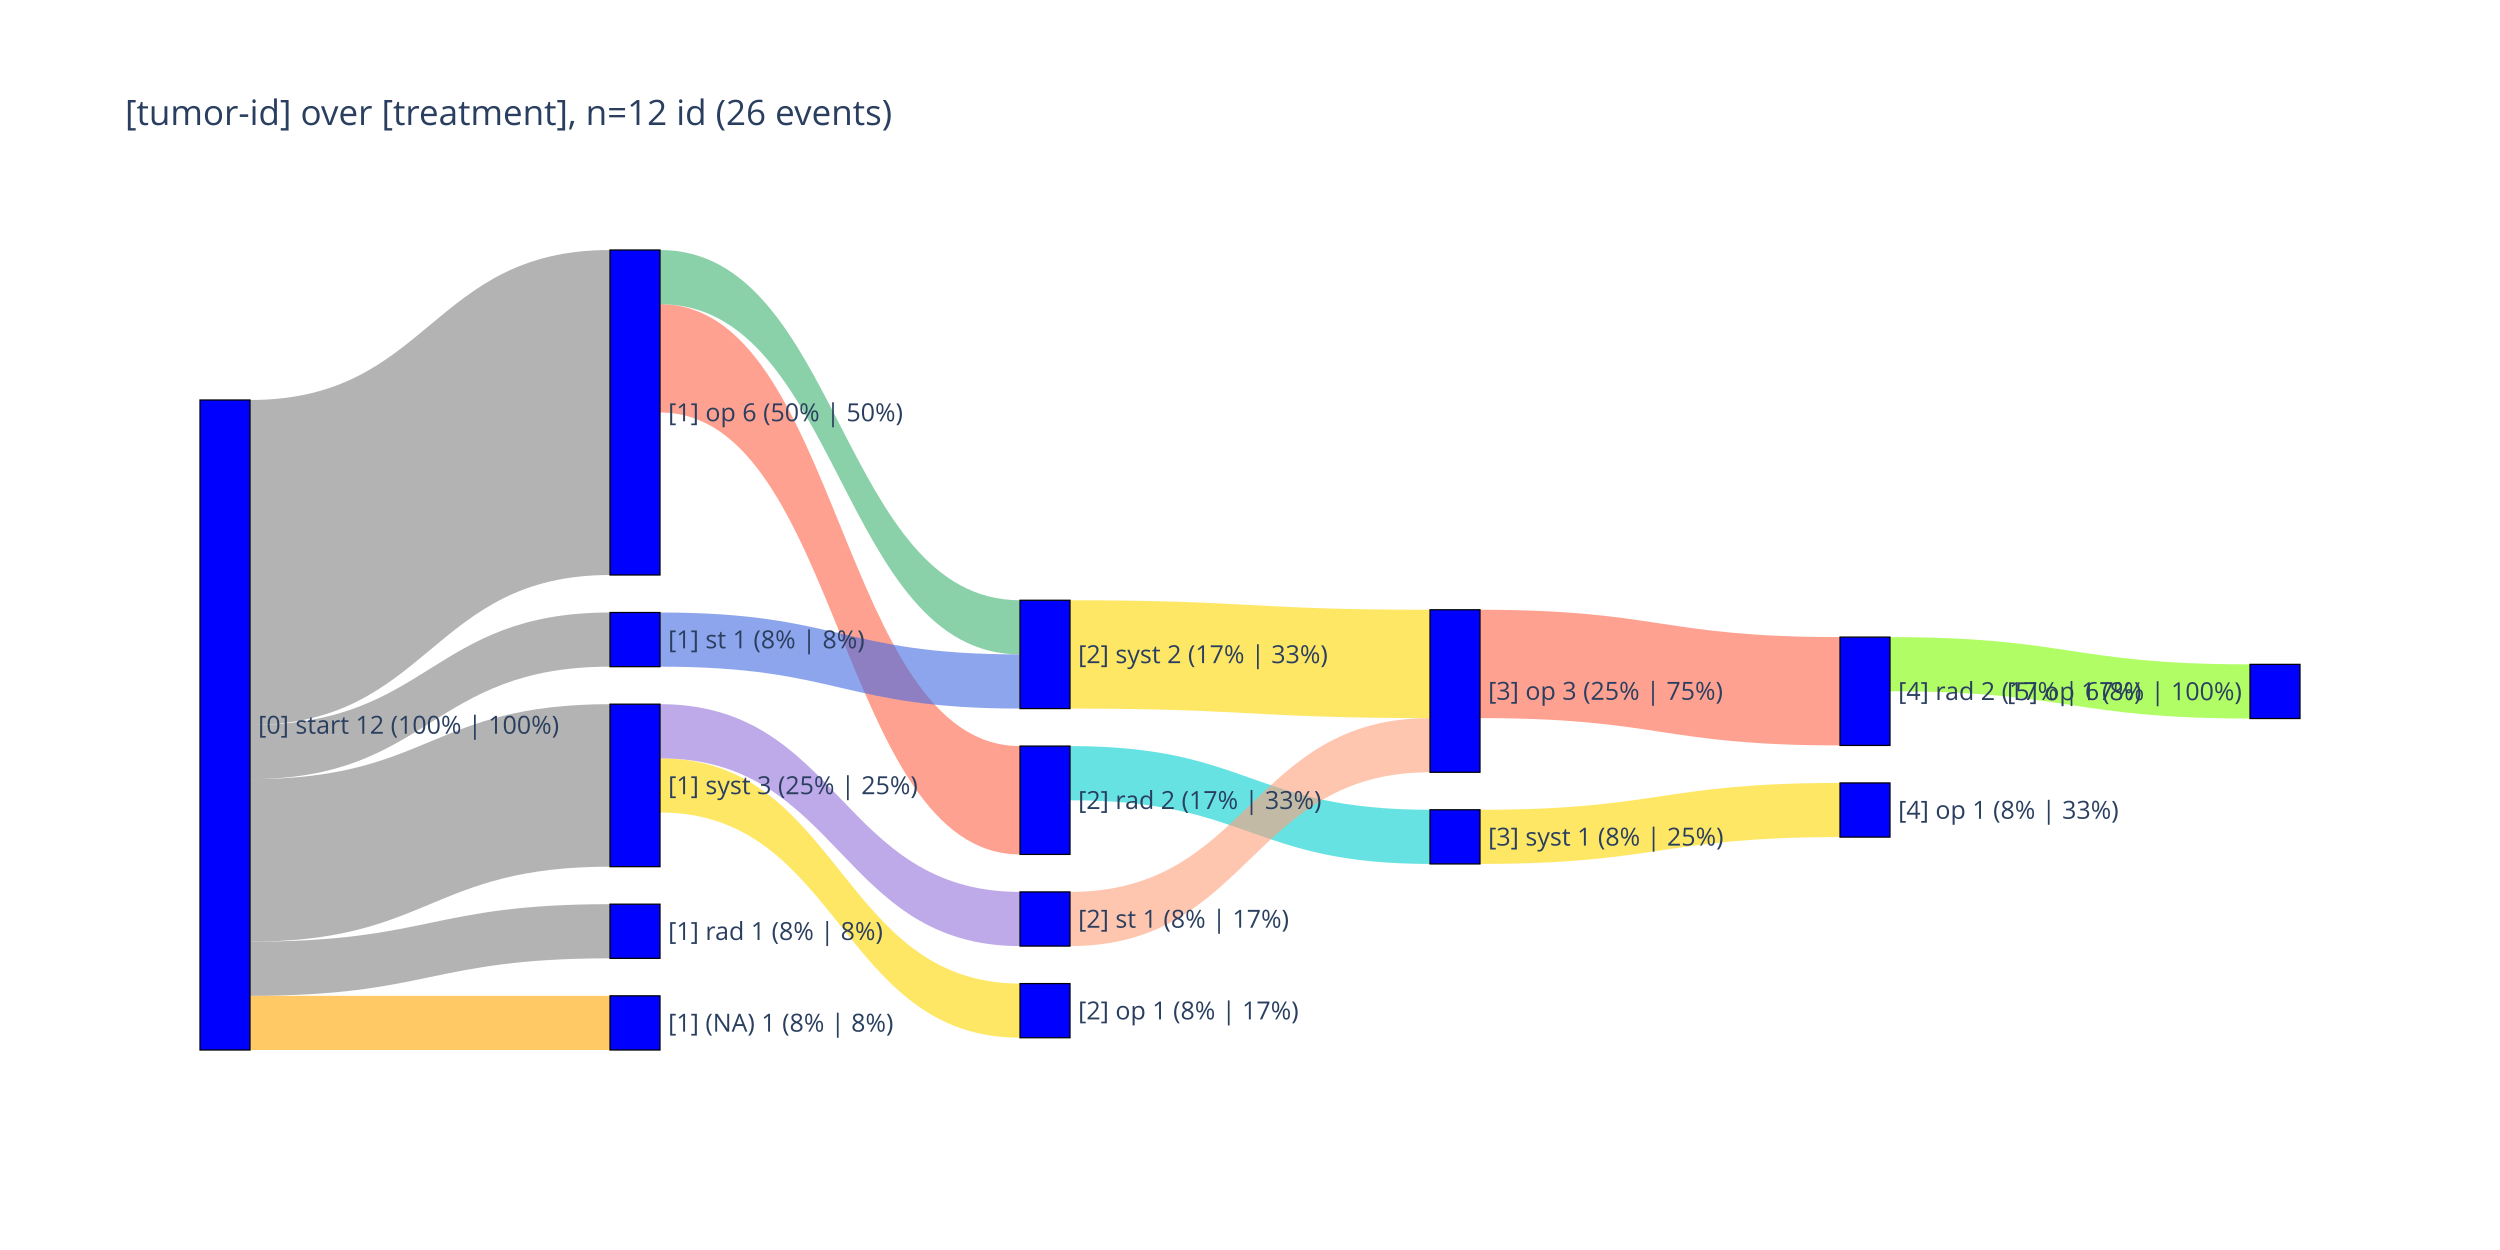
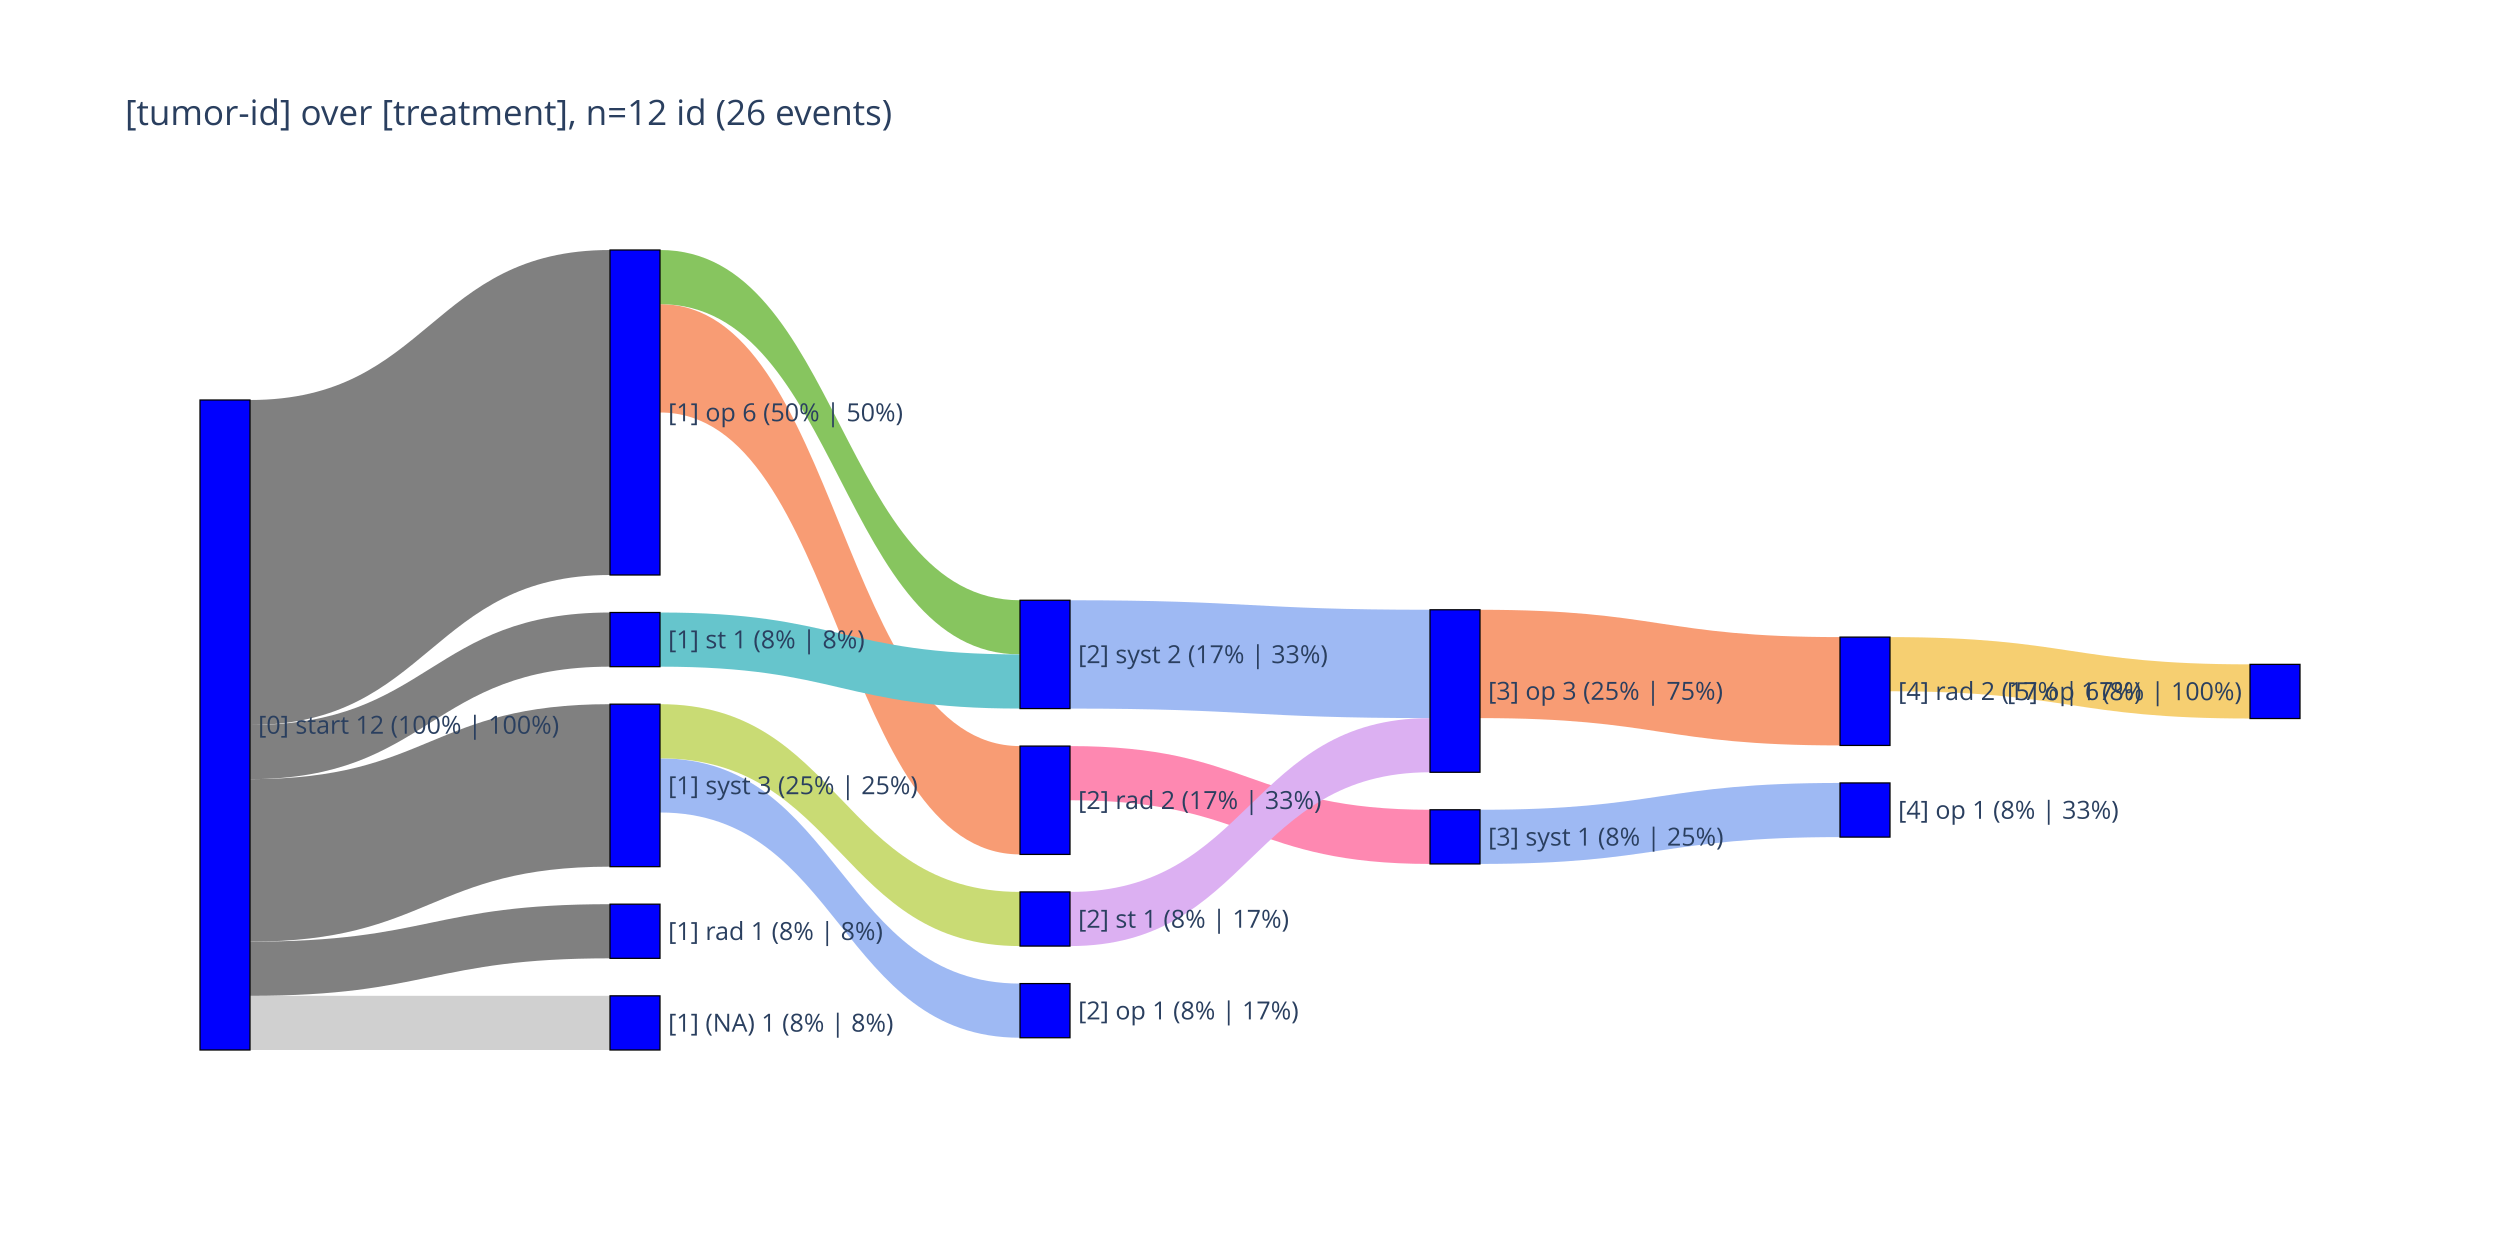
<svg xmlns="http://www.w3.org/2000/svg" class="main-svg" width="1000" height="500" style="" viewBox="0 0 1000 500">
  <rect x="0" y="0" width="1000" height="500" style="fill: rgb(255, 255, 255); fill-opacity: 1;" />
-   <defs id="defs-e4c47d">
+   <defs id="defs-02cbfe">
    <g class="clips" />
    <g class="gradients" />
    <g class="patterns" />
  </defs>
  <g class="bglayer" />
  <g class="layer-below">
    <g class="imagelayer" />
    <g class="shapelayer" />
  </g>
  <g class="cartesianlayer" />
  <g class="polarlayer" />
  <g class="smithlayer" />
  <g class="ternarylayer" />
  <g class="geolayer" />
  <g class="funnelarealayer" />
  <g class="pielayer" />
  <g class="iciclelayer" />
  <g class="treemaplayer" />
  <g class="sunburstlayer" />
  <g class="glimages" />
  <g class="sankey" transform="translate(80,100)matrix(1 0 0 1 0 0)" style="box-sizing: content-box; position: absolute; left: 0px; shape-rendering: geometricprecision; pointer-events: none;">
    <g class="sankey-links" style="fill: none;">
-       <path class="sankey-link" d="M20,298.333C92,298.333 92,298.333 164,298.333L164,320C92,320 92,320 20,320Z" style="stroke: rgb(68, 68, 68); stroke-opacity: 1; fill: rgb(255, 165, 0); fill-opacity: 0.6; stroke-width: 0; opacity: 1;" />
-       <path class="sankey-link" d="M20,60C92,60 92,2.5579538487363607e-13 164,2.5579538487363607e-13L164,130C92,130 92,190 20,190Z" style="stroke: rgb(68, 68, 68); stroke-opacity: 1; fill: rgb(128, 128, 128); fill-opacity: 0.6; stroke-width: 0; opacity: 1;" />
-       <path class="sankey-link" d="M20,276.667C92,276.667 92,261.667 164,261.667L164,283.333C92,283.333 92,298.333 20,298.333Z" style="stroke: rgb(68, 68, 68); stroke-opacity: 1; fill: rgb(128, 128, 128); fill-opacity: 0.6; stroke-width: 0; opacity: 1;" />
-       <path class="sankey-link" d="M20,190C92,190 92,145 164,145L164,166.667C92,166.667 92,211.667 20,211.667Z" style="stroke: rgb(68, 68, 68); stroke-opacity: 1; fill: rgb(128, 128, 128); fill-opacity: 0.6; stroke-width: 0; opacity: 1;" />
-       <path class="sankey-link" d="M20,211.667C92,211.667 92,181.667 164,181.667L164,246.667C92,246.667 92,276.667 20,276.667Z" style="stroke: rgb(68, 68, 68); stroke-opacity: 1; fill: rgb(128, 128, 128); fill-opacity: 0.6; stroke-width: 0; opacity: 1;" />
-       <path class="sankey-link" d="M184,21.667C256,21.667 256,198.432 328,198.432L328,241.765C256,241.765 256,65 184,65Z" style="stroke: rgb(68, 68, 68); stroke-opacity: 1; fill: rgb(255, 99, 71); fill-opacity: 0.6; stroke-width: 0; opacity: 1;" />
-       <path class="sankey-link" d="M184,2.5579538487363607e-13C256,2.5579538487363607e-13 256,140.098 328,140.098L328,161.765C256,161.765 256,21.667 184,21.667Z" style="stroke: rgb(68, 68, 68); stroke-opacity: 1; fill: rgb(60, 179, 113); fill-opacity: 0.6; stroke-width: 0; opacity: 1;" />
-       <path class="sankey-link" d="M184,145C256,145 256,161.765 328,161.765L328,183.432C256,183.432 256,166.667 184,166.667Z" style="stroke: rgb(68, 68, 68); stroke-opacity: 1; fill: rgb(65, 105, 225); fill-opacity: 0.6; stroke-width: 0; opacity: 1;" />
-       <path class="sankey-link" d="M184,203.333C256,203.333 256,293.432 328,293.432L328,315.098C256,315.098 256,225 184,225Z" style="stroke: rgb(68, 68, 68); stroke-opacity: 1; fill: rgb(255, 215, 0); fill-opacity: 0.6; stroke-width: 0; opacity: 1;" />
-       <path class="sankey-link" d="M184,181.667C256,181.667 256,256.765 328,256.765L328,278.432C256,278.432 256,203.333 184,203.333Z" style="stroke: rgb(68, 68, 68); stroke-opacity: 1; fill: rgb(147, 112, 219); fill-opacity: 0.6; stroke-width: 0; opacity: 1;" />
-       <path class="sankey-link" d="M348,198.432C420,198.432 420,223.909 492,223.909L492,245.576C420,245.576 420,220.098 348,220.098Z" style="stroke: rgb(68, 68, 68); stroke-opacity: 1; fill: rgb(0, 206, 209); fill-opacity: 0.6; stroke-width: 0; opacity: 1;" />
-       <path class="sankey-link" d="M348,256.765C420,256.765 420,187.242 492,187.242L492,208.909C420,208.909 420,278.432 348,278.432Z" style="stroke: rgb(68, 68, 68); stroke-opacity: 1; fill: rgb(255, 160, 122); fill-opacity: 0.6; stroke-width: 0; opacity: 1;" />
-       <path class="sankey-link" d="M348,140.098C420,140.098 420,143.909 492,143.909L492,187.242C420,187.242 420,183.432 348,183.432Z" style="stroke: rgb(68, 68, 68); stroke-opacity: 1; fill: rgb(255, 215, 0); fill-opacity: 0.6; stroke-width: 0; opacity: 1;" />
-       <path class="sankey-link" d="M512,143.909C584,143.909 584,154.84 656,154.84L656,198.174C584,198.174 584,187.242 512,187.242Z" style="stroke: rgb(68, 68, 68); stroke-opacity: 1; fill: rgb(255, 99, 71); fill-opacity: 0.6; stroke-width: 0; opacity: 1;" />
-       <path class="sankey-link" d="M512,223.909C584,223.909 584,213.174 656,213.174L656,234.84C584,234.84 584,245.576 512,245.576Z" style="stroke: rgb(68, 68, 68); stroke-opacity: 1; fill: rgb(255, 215, 0); fill-opacity: 0.6; stroke-width: 0; opacity: 1;" />
-       <path class="sankey-link" d="M676,154.84C748,154.84 748,165.744 820,165.744L820,187.411C748,187.411 748,176.507 676,176.507Z" style="stroke: rgb(68, 68, 68); stroke-opacity: 1; fill: rgb(124, 252, 0); fill-opacity: 0.6; stroke-width: 0; opacity: 1;" />
+       <path class="sankey-link" d="M20,298.333C92,298.333 92,298.333 164,298.333L164,320C92,320 92,320 20,320Z" style="stroke: rgb(68, 68, 68); stroke-opacity: 1; fill: rgb(208, 208, 208); fill-opacity: 1; stroke-width: 0; opacity: 1;" />
+       <path class="sankey-link" d="M20,60C92,60 92,2.5579538487363607e-13 164,2.5579538487363607e-13L164,130C92,130 92,190 20,190Z" style="stroke: rgb(68, 68, 68); stroke-opacity: 1; fill: rgb(128, 128, 128); fill-opacity: 1; stroke-width: 0; opacity: 1;" />
+       <path class="sankey-link" d="M20,276.667C92,276.667 92,261.667 164,261.667L164,283.333C92,283.333 92,298.333 20,298.333Z" style="stroke: rgb(68, 68, 68); stroke-opacity: 1; fill: rgb(128, 128, 128); fill-opacity: 1; stroke-width: 0; opacity: 1;" />
+       <path class="sankey-link" d="M20,190C92,190 92,145 164,145L164,166.667C92,166.667 92,211.667 20,211.667Z" style="stroke: rgb(68, 68, 68); stroke-opacity: 1; fill: rgb(128, 128, 128); fill-opacity: 1; stroke-width: 0; opacity: 1;" />
+       <path class="sankey-link" d="M20,211.667C92,211.667 92,181.667 164,181.667L164,246.667C92,246.667 92,276.667 20,276.667Z" style="stroke: rgb(68, 68, 68); stroke-opacity: 1; fill: rgb(128, 128, 128); fill-opacity: 1; stroke-width: 0; opacity: 1;" />
+       <path class="sankey-link" d="M184,21.667C256,21.667 256,198.432 328,198.432L328,241.765C256,241.765 256,65 184,65Z" style="stroke: rgb(68, 68, 68); stroke-opacity: 1; fill: rgb(248, 156, 116); fill-opacity: 1; stroke-width: 0; opacity: 1;" />
+       <path class="sankey-link" d="M184,2.5579538487363607e-13C256,2.5579538487363607e-13 256,140.098 328,140.098L328,161.765C256,161.765 256,21.667 184,21.667Z" style="stroke: rgb(68, 68, 68); stroke-opacity: 1; fill: rgb(135, 197, 95); fill-opacity: 1; stroke-width: 0; opacity: 1;" />
+       <path class="sankey-link" d="M184,145C256,145 256,161.765 328,161.765L328,183.432C256,183.432 256,166.667 184,166.667Z" style="stroke: rgb(68, 68, 68); stroke-opacity: 1; fill: rgb(102, 197, 204); fill-opacity: 1; stroke-width: 0; opacity: 1;" />
+       <path class="sankey-link" d="M184,203.333C256,203.333 256,293.432 328,293.432L328,315.098C256,315.098 256,225 184,225Z" style="stroke: rgb(68, 68, 68); stroke-opacity: 1; fill: rgb(158, 185, 243); fill-opacity: 1; stroke-width: 0; opacity: 1;" />
+       <path class="sankey-link" d="M184,181.667C256,181.667 256,256.765 328,256.765L328,278.432C256,278.432 256,203.333 184,203.333Z" style="stroke: rgb(68, 68, 68); stroke-opacity: 1; fill: rgb(201, 219, 116); fill-opacity: 1; stroke-width: 0; opacity: 1;" />
+       <path class="sankey-link" d="M348,198.432C420,198.432 420,223.909 492,223.909L492,245.576C420,245.576 420,220.098 348,220.098Z" style="stroke: rgb(68, 68, 68); stroke-opacity: 1; fill: rgb(254, 136, 177); fill-opacity: 1; stroke-width: 0; opacity: 1;" />
+       <path class="sankey-link" d="M348,256.765C420,256.765 420,187.242 492,187.242L492,208.909C420,208.909 420,278.432 348,278.432Z" style="stroke: rgb(68, 68, 68); stroke-opacity: 1; fill: rgb(220, 176, 242); fill-opacity: 1; stroke-width: 0; opacity: 1;" />
+       <path class="sankey-link" d="M348,140.098C420,140.098 420,143.909 492,143.909L492,187.242C420,187.242 420,183.432 348,183.432Z" style="stroke: rgb(68, 68, 68); stroke-opacity: 1; fill: rgb(158, 185, 243); fill-opacity: 1; stroke-width: 0; opacity: 1;" />
+       <path class="sankey-link" d="M512,143.909C584,143.909 584,154.84 656,154.84L656,198.174C584,198.174 584,187.242 512,187.242Z" style="stroke: rgb(68, 68, 68); stroke-opacity: 1; fill: rgb(248, 156, 116); fill-opacity: 1; stroke-width: 0; opacity: 1;" />
+       <path class="sankey-link" d="M512,223.909C584,223.909 584,213.174 656,213.174L656,234.84C584,234.84 584,245.576 512,245.576Z" style="stroke: rgb(68, 68, 68); stroke-opacity: 1; fill: rgb(158, 185, 243); fill-opacity: 1; stroke-width: 0; opacity: 1;" />
+       <path class="sankey-link" d="M676,154.84C748,154.84 748,165.744 820,165.744L820,187.411C748,187.411 748,176.507 676,176.507Z" style="stroke: rgb(68, 68, 68); stroke-opacity: 1; fill: rgb(246, 207, 113); fill-opacity: 1; stroke-width: 0; opacity: 1;" />
    </g>
    <g class="sankey-node-set" style="cursor: move;">
      <g class="sankey-node" transform="translate(0.000,60.000)" style="opacity: 1;">
        <rect class="node-rect" width="20" height="260" style="stroke-width: 0.5; stroke: rgb(0, 0, 0); stroke-opacity: 1; fill: rgb(0, 0, 255); fill-opacity: 1;" />
        <text class="node-label" data-notex="1" x="0" y="0" text-anchor="start" transform="translate(23.25,133.5)" style="cursor: default; font-family: 'Open Sans', verdana, arial, sans-serif; font-size: 10px; fill: rgb(42, 63, 95); fill-opacity: 1; text-shadow: rgb(255, 255, 255) 1px 1px 1px, rgb(255, 255, 255) -1px -1px 1px, rgb(255, 255, 255) 1px -1px 1px, rgb(255, 255, 255) -1px 1px 1px; white-space: pre;">[0] start 12 (100% | 100%)</text>
      </g>
      <g class="sankey-node" transform="translate(164.000,0.000)" style="opacity: 1;">
        <rect class="node-rect" width="20" height="130" style="stroke-width: 0.5; stroke: rgb(0, 0, 0); stroke-opacity: 1; fill: rgb(0, 0, 255); fill-opacity: 1;" />
        <text class="node-label" data-notex="1" x="0" y="0" text-anchor="start" transform="translate(23.25,68.5)" style="cursor: default; font-family: 'Open Sans', verdana, arial, sans-serif; font-size: 10px; fill: rgb(42, 63, 95); fill-opacity: 1; text-shadow: rgb(255, 255, 255) 1px 1px 1px, rgb(255, 255, 255) -1px -1px 1px, rgb(255, 255, 255) 1px -1px 1px, rgb(255, 255, 255) -1px 1px 1px; white-space: pre;">[1] op 6 (50% | 50%)</text>
      </g>
      <g class="sankey-node" transform="translate(164.000,261.667)" style="opacity: 1;">
        <rect class="node-rect" width="20" height="21.667" style="stroke-width: 0.5; stroke: rgb(0, 0, 0); stroke-opacity: 1; fill: rgb(0, 0, 255); fill-opacity: 1;" />
        <text class="node-label" data-notex="1" x="0" y="0" text-anchor="start" transform="translate(23.25,14.33333)" style="cursor: default; font-family: 'Open Sans', verdana, arial, sans-serif; font-size: 10px; fill: rgb(42, 63, 95); fill-opacity: 1; text-shadow: rgb(255, 255, 255) 1px 1px 1px, rgb(255, 255, 255) -1px -1px 1px, rgb(255, 255, 255) 1px -1px 1px, rgb(255, 255, 255) -1px 1px 1px; white-space: pre;">[1] rad 1 (8% | 8%)</text>
      </g>
      <g class="sankey-node" transform="translate(164.000,145.000)" style="opacity: 1;">
        <rect class="node-rect" width="20" height="21.667" style="stroke-width: 0.5; stroke: rgb(0, 0, 0); stroke-opacity: 1; fill: rgb(0, 0, 255); fill-opacity: 1;" />
        <text class="node-label" data-notex="1" x="0" y="0" text-anchor="start" transform="translate(23.25,14.33333)" style="cursor: default; font-family: 'Open Sans', verdana, arial, sans-serif; font-size: 10px; fill: rgb(42, 63, 95); fill-opacity: 1; text-shadow: rgb(255, 255, 255) 1px 1px 1px, rgb(255, 255, 255) -1px -1px 1px, rgb(255, 255, 255) 1px -1px 1px, rgb(255, 255, 255) -1px 1px 1px; white-space: pre;">[1] st 1 (8% | 8%)</text>
      </g>
      <g class="sankey-node" transform="translate(164.000,181.667)" style="opacity: 1;">
        <rect class="node-rect" width="20" height="65" style="stroke-width: 0.5; stroke: rgb(0, 0, 0); stroke-opacity: 1; fill: rgb(0, 0, 255); fill-opacity: 1;" />
        <text class="node-label" data-notex="1" x="0" y="0" text-anchor="start" transform="translate(23.25,36)" style="cursor: default; font-family: 'Open Sans', verdana, arial, sans-serif; font-size: 10px; fill: rgb(42, 63, 95); fill-opacity: 1; text-shadow: rgb(255, 255, 255) 1px 1px 1px, rgb(255, 255, 255) -1px -1px 1px, rgb(255, 255, 255) 1px -1px 1px, rgb(255, 255, 255) -1px 1px 1px; white-space: pre;">[1] syst 3 (25% | 25%)</text>
      </g>
      <g class="sankey-node" transform="translate(164.000,298.333)" style="opacity: 1;">
        <rect class="node-rect" width="20" height="21.667" style="stroke-width: 0.5; stroke: rgb(0, 0, 0); stroke-opacity: 1; fill: rgb(0, 0, 255); fill-opacity: 1;" />
        <text class="node-label" data-notex="1" x="0" y="0" text-anchor="start" transform="translate(23.25,14.33333)" style="cursor: default; font-family: 'Open Sans', verdana, arial, sans-serif; font-size: 10px; fill: rgb(42, 63, 95); fill-opacity: 1; text-shadow: rgb(255, 255, 255) 1px 1px 1px, rgb(255, 255, 255) -1px -1px 1px, rgb(255, 255, 255) 1px -1px 1px, rgb(255, 255, 255) -1px 1px 1px; white-space: pre;">[1] (NA) 1 (8% | 8%)</text>
      </g>
      <g class="sankey-node" transform="translate(328.000,293.432)" style="opacity: 1;">
        <rect class="node-rect" width="20" height="21.667" style="stroke-width: 0.5; stroke: rgb(0, 0, 0); stroke-opacity: 1; fill: rgb(0, 0, 255); fill-opacity: 1;" />
        <text class="node-label" data-notex="1" x="0" y="0" text-anchor="start" transform="translate(23.25,14.33333)" style="cursor: default; font-family: 'Open Sans', verdana, arial, sans-serif; font-size: 10px; fill: rgb(42, 63, 95); fill-opacity: 1; text-shadow: rgb(255, 255, 255) 1px 1px 1px, rgb(255, 255, 255) -1px -1px 1px, rgb(255, 255, 255) 1px -1px 1px, rgb(255, 255, 255) -1px 1px 1px; white-space: pre;">[2] op 1 (8% | 17%)</text>
      </g>
      <g class="sankey-node" transform="translate(328.000,198.432)" style="opacity: 1;">
        <rect class="node-rect" width="20" height="43.333" style="stroke-width: 0.5; stroke: rgb(0, 0, 0); stroke-opacity: 1; fill: rgb(0, 0, 255); fill-opacity: 1;" />
        <text class="node-label" data-notex="1" x="0" y="0" text-anchor="start" transform="translate(23.25,25.16667)" style="cursor: default; font-family: 'Open Sans', verdana, arial, sans-serif; font-size: 10px; fill: rgb(42, 63, 95); fill-opacity: 1; text-shadow: rgb(255, 255, 255) 1px 1px 1px, rgb(255, 255, 255) -1px -1px 1px, rgb(255, 255, 255) 1px -1px 1px, rgb(255, 255, 255) -1px 1px 1px; white-space: pre;">[2] rad 2 (17% | 33%)</text>
      </g>
      <g class="sankey-node" transform="translate(328.000,256.765)" style="opacity: 1;">
        <rect class="node-rect" width="20" height="21.667" style="stroke-width: 0.5; stroke: rgb(0, 0, 0); stroke-opacity: 1; fill: rgb(0, 0, 255); fill-opacity: 1;" />
        <text class="node-label" data-notex="1" x="0" y="0" text-anchor="start" transform="translate(23.25,14.33333)" style="cursor: default; font-family: 'Open Sans', verdana, arial, sans-serif; font-size: 10px; fill: rgb(42, 63, 95); fill-opacity: 1; text-shadow: rgb(255, 255, 255) 1px 1px 1px, rgb(255, 255, 255) -1px -1px 1px, rgb(255, 255, 255) 1px -1px 1px, rgb(255, 255, 255) -1px 1px 1px; white-space: pre;">[2] st 1 (8% | 17%)</text>
      </g>
      <g class="sankey-node" transform="translate(328.000,140.098)" style="opacity: 1;">
        <rect class="node-rect" width="20" height="43.333" style="stroke-width: 0.5; stroke: rgb(0, 0, 0); stroke-opacity: 1; fill: rgb(0, 0, 255); fill-opacity: 1;" />
        <text class="node-label" data-notex="1" x="0" y="0" text-anchor="start" transform="translate(23.25,25.16667)" style="cursor: default; font-family: 'Open Sans', verdana, arial, sans-serif; font-size: 10px; fill: rgb(42, 63, 95); fill-opacity: 1; text-shadow: rgb(255, 255, 255) 1px 1px 1px, rgb(255, 255, 255) -1px -1px 1px, rgb(255, 255, 255) 1px -1px 1px, rgb(255, 255, 255) -1px 1px 1px; white-space: pre;">[2] syst 2 (17% | 33%)</text>
      </g>
      <g class="sankey-node" transform="translate(492.000,143.909)" style="opacity: 1;">
        <rect class="node-rect" width="20" height="65" style="stroke-width: 0.5; stroke: rgb(0, 0, 0); stroke-opacity: 1; fill: rgb(0, 0, 255); fill-opacity: 1;" />
        <text class="node-label" data-notex="1" x="0" y="0" text-anchor="start" transform="translate(23.25,36)" style="cursor: default; font-family: 'Open Sans', verdana, arial, sans-serif; font-size: 10px; fill: rgb(42, 63, 95); fill-opacity: 1; text-shadow: rgb(255, 255, 255) 1px 1px 1px, rgb(255, 255, 255) -1px -1px 1px, rgb(255, 255, 255) 1px -1px 1px, rgb(255, 255, 255) -1px 1px 1px; white-space: pre;">[3] op 3 (25% | 75%)</text>
      </g>
      <g class="sankey-node" transform="translate(492.000,223.909)" style="opacity: 1;">
        <rect class="node-rect" width="20" height="21.667" style="stroke-width: 0.5; stroke: rgb(0, 0, 0); stroke-opacity: 1; fill: rgb(0, 0, 255); fill-opacity: 1;" />
        <text class="node-label" data-notex="1" x="0" y="0" text-anchor="start" transform="translate(23.25,14.33333)" style="cursor: default; font-family: 'Open Sans', verdana, arial, sans-serif; font-size: 10px; fill: rgb(42, 63, 95); fill-opacity: 1; text-shadow: rgb(255, 255, 255) 1px 1px 1px, rgb(255, 255, 255) -1px -1px 1px, rgb(255, 255, 255) 1px -1px 1px, rgb(255, 255, 255) -1px 1px 1px; white-space: pre;">[3] syst 1 (8% | 25%)</text>
      </g>
      <g class="sankey-node" transform="translate(656.000,213.174)" style="opacity: 1;">
        <rect class="node-rect" width="20" height="21.667" style="stroke-width: 0.5; stroke: rgb(0, 0, 0); stroke-opacity: 1; fill: rgb(0, 0, 255); fill-opacity: 1;" />
        <text class="node-label" data-notex="1" x="0" y="0" text-anchor="start" transform="translate(23.25,14.33333)" style="cursor: default; font-family: 'Open Sans', verdana, arial, sans-serif; font-size: 10px; fill: rgb(42, 63, 95); fill-opacity: 1; text-shadow: rgb(255, 255, 255) 1px 1px 1px, rgb(255, 255, 255) -1px -1px 1px, rgb(255, 255, 255) 1px -1px 1px, rgb(255, 255, 255) -1px 1px 1px; white-space: pre;">[4] op 1 (8% | 33%)</text>
      </g>
      <g class="sankey-node" transform="translate(656.000,154.840)" style="opacity: 1;">
        <rect class="node-rect" width="20" height="43.333" style="stroke-width: 0.5; stroke: rgb(0, 0, 0); stroke-opacity: 1; fill: rgb(0, 0, 255); fill-opacity: 1;" />
        <text class="node-label" data-notex="1" x="0" y="0" text-anchor="start" transform="translate(23.25,25.16667)" style="cursor: default; font-family: 'Open Sans', verdana, arial, sans-serif; font-size: 10px; fill: rgb(42, 63, 95); fill-opacity: 1; text-shadow: rgb(255, 255, 255) 1px 1px 1px, rgb(255, 255, 255) -1px -1px 1px, rgb(255, 255, 255) 1px -1px 1px, rgb(255, 255, 255) -1px 1px 1px; white-space: pre;">[4] rad 2 (17% | 67%)</text>
      </g>
      <g class="sankey-node" transform="translate(820.000,165.744)" style="opacity: 1;">
        <rect class="node-rect" width="20" height="21.667" style="stroke-width: 0.5; stroke: rgb(0, 0, 0); stroke-opacity: 1; fill: rgb(0, 0, 255); fill-opacity: 1;" />
        <text class="node-label" data-notex="1" x="0" y="0" text-anchor="end" transform="translate(-3.25,14.33333)" style="cursor: default; font-family: 'Open Sans', verdana, arial, sans-serif; font-size: 10px; fill: rgb(42, 63, 95); fill-opacity: 1; text-shadow: rgb(255, 255, 255) 1px 1px 1px, rgb(255, 255, 255) -1px -1px 1px, rgb(255, 255, 255) 1px -1px 1px, rgb(255, 255, 255) -1px 1px 1px; white-space: pre;">[5] op 1 (8% | 100%)</text>
      </g>
    </g>
  </g>
-   <defs id="topdefs-e4c47d">
+   <defs id="topdefs-02cbfe">
    <g class="clips" />
  </defs>
  <g class="layer-above">
    <g class="imagelayer" />
    <g class="shapelayer" />
  </g>
  <g class="infolayer">
    <g class="g-gtitle">
      <text class="gtitle" x="50" y="50" text-anchor="start" dy="0em" style="opacity: 1; font-family: 'Open Sans', verdana, arial, sans-serif; font-size: 14px; fill: rgb(42, 63, 95); fill-opacity: 1; white-space: pre;">[tumor-id] over [treatment], n=12 id (26 events)</text>
    </g>
    <g class="first-render" />
  </g>
</svg>
